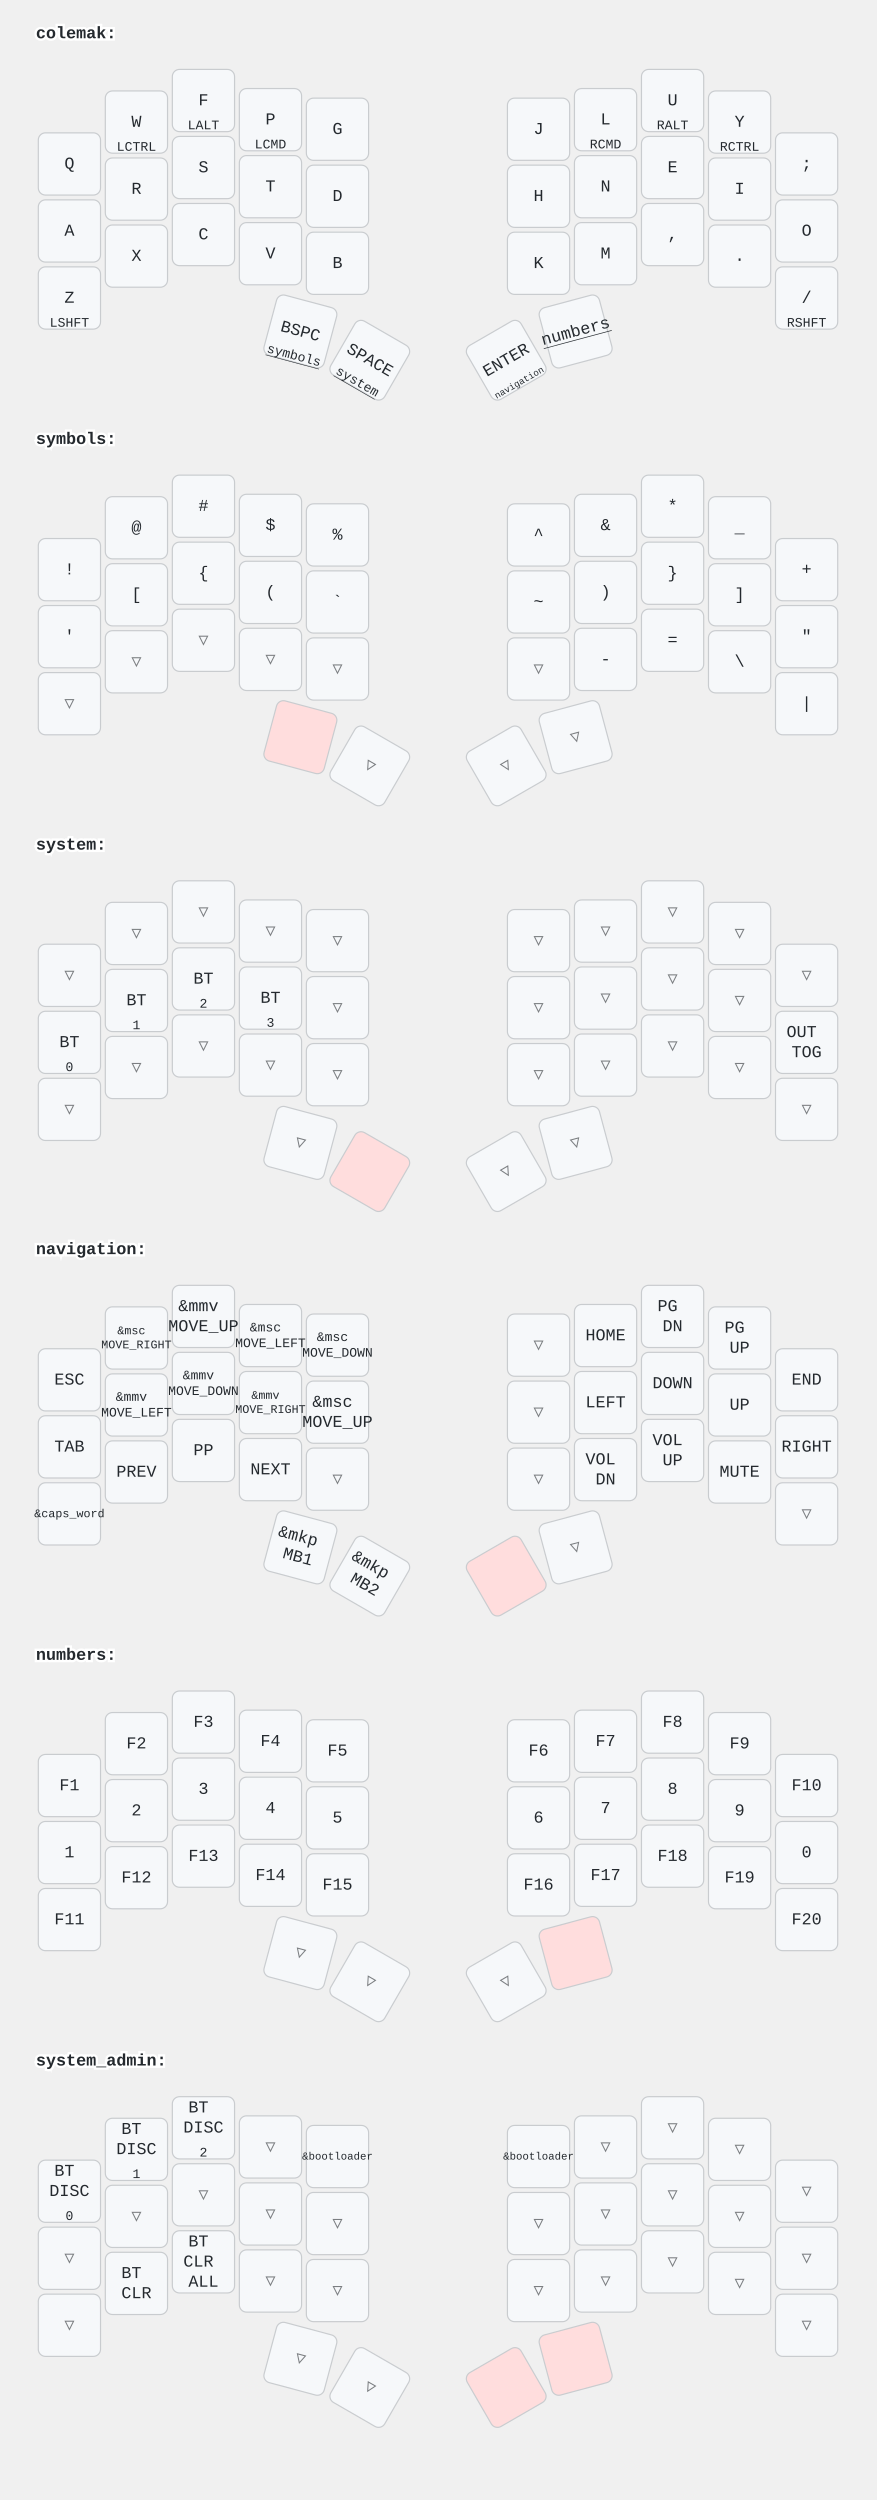
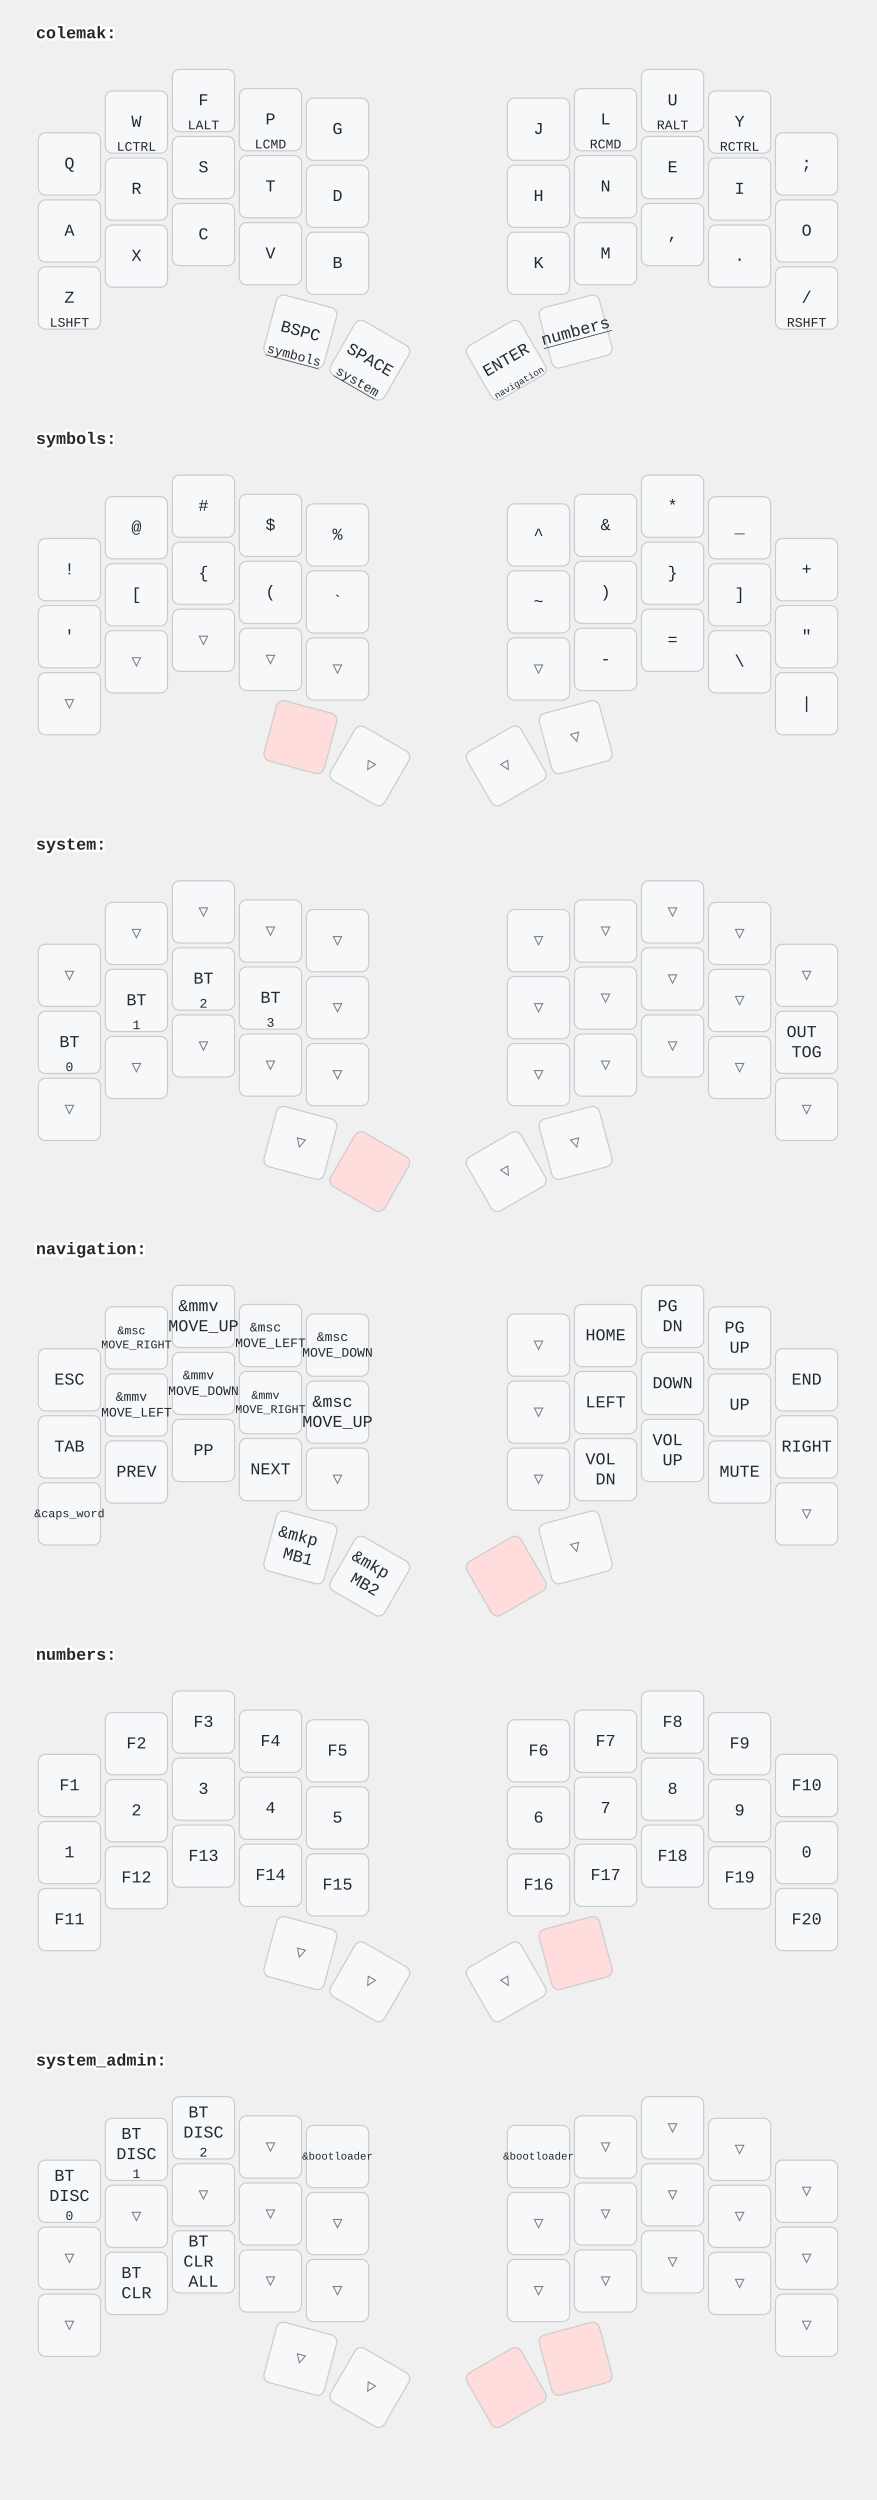
<svg xmlns="http://www.w3.org/2000/svg" width="732" height="2089" viewBox="0 0 732 2089" class="keymap">
  <style>/* inherit to force styles through use tags */
svg path {
    fill: inherit;
}

/* font and background color specifications */
svg.keymap {
    font-family: SFMono-Regular,Consolas,Liberation Mono,Menlo,monospace;
    font-size: 14px;
    font-kerning: normal;
    text-rendering: optimizeLegibility;
    fill: #24292e;
}

/* default key styling */
rect.key {
    fill: #f6f8fa;
}

rect.key, rect.combo {
    stroke: #c9cccf;
    stroke-width: 1;
}

/* default key side styling, only used is draw_key_sides is set */
rect.side {
    filter: brightness(90%);
}

/* color accent for combo boxes */
rect.combo, rect.combo-separate {
    fill: #cdf;
}

/* color accent for held keys */
rect.held, rect.combo.held {
    fill: #fdd;
}

/* color accent for ghost (optional) keys */
rect.ghost, rect.combo.ghost {
    stroke-dasharray: 4, 4;
    stroke-width: 2;
}

text {
    text-anchor: middle;
    dominant-baseline: middle;
}

/* styling for layer labels */
text.label {
    font-weight: bold;
    text-anchor: start;
    stroke: white;
    stroke-width: 4;
    paint-order: stroke;
}

/* styling for optional footer */
text.footer {
    text-anchor: end;
    dominant-baseline: auto;
    stroke: white;
    stroke-width: 4;
    paint-order: stroke;
}

/* styling for combo tap, and key non-tap label text */
- text.combo, text.hold, text.shifted, text.left, text.right {
+ text.combo, text.hold, text.shifted, text.left, text.right, text.tl, text.tr, text.bl, text.br {
    font-size: 11px;
}

- text.hold {
+ text.hold, text.bl, text.br {
    text-anchor: middle;
    dominant-baseline: auto;
}

- text.shifted {
+ text.shifted, text.tl, text.tr {
    text-anchor: middle;
    dominant-baseline: hanging;
}

- text.left {
+ text.left, text.tl, text.bl {
    text-anchor: start;
}

- text.right {
+ text.right, text.tr, text.br {
    text-anchor: end;
}

text.layer-activator {
    text-decoration: underline;
}

/* styling for hold/shifted label text in combo box */
text.combo.hold, text.combo.shifted, text.combo.left, text.combo.right {
    font-size: 8px;
}

/* lighter symbol for transparent keys */
text.trans {
    fill: #7b7e81;
}

/* styling for combo dendrons */
path.combo {
    stroke-width: 1;
    stroke: gray;
    fill: none;
}

/* Start Tabler Icons Cleanup */
/* cannot use height/width with glyphs */
.icon-tabler &gt; path {
    fill: inherit;
    stroke: inherit;
    stroke-width: 2;
}
/* hide tabler's default box */
.icon-tabler &gt; path[stroke="none"][fill="none"] {
    visibility: hidden;
}
/* End Tabler Icons Cleanup */
</style>
  <g transform="translate(30, 0)" class="layer-colemak">
    <text x="0" y="28" class="label" id="colemak">colemak:</text>
    <g transform="translate(0, 56)">
      <g transform="translate(28, 81)" class="key keypos-0">
        <rect rx="6" ry="6" x="-26" y="-26" width="52" height="52" class="key" />
        <text x="0" y="0" class="key tap">Q</text>
      </g>
      <g transform="translate(84, 46)" class="key keypos-1">
        <rect rx="6" ry="6" x="-26" y="-26" width="52" height="52" class="key" />
        <text x="0" y="0" class="key tap">W</text>
        <text x="0" y="24" class="key hold">LCTRL</text>
      </g>
      <g transform="translate(140, 28)" class="key keypos-2">
        <rect rx="6" ry="6" x="-26" y="-26" width="52" height="52" class="key" />
        <text x="0" y="0" class="key tap">F</text>
        <text x="0" y="24" class="key hold">LALT</text>
      </g>
      <g transform="translate(196, 44)" class="key keypos-3">
        <rect rx="6" ry="6" x="-26" y="-26" width="52" height="52" class="key" />
        <text x="0" y="0" class="key tap">P</text>
        <text x="0" y="24" class="key hold">LCMD</text>
      </g>
      <g transform="translate(252, 52)" class="key keypos-4">
        <rect rx="6" ry="6" x="-26" y="-26" width="52" height="52" class="key" />
        <text x="0" y="0" class="key tap">G</text>
      </g>
      <g transform="translate(420, 52)" class="key keypos-5">
        <rect rx="6" ry="6" x="-26" y="-26" width="52" height="52" class="key" />
        <text x="0" y="0" class="key tap">J</text>
      </g>
      <g transform="translate(476, 44)" class="key keypos-6">
        <rect rx="6" ry="6" x="-26" y="-26" width="52" height="52" class="key" />
        <text x="0" y="0" class="key tap">L</text>
        <text x="0" y="24" class="key hold">RCMD</text>
      </g>
      <g transform="translate(532, 28)" class="key keypos-7">
        <rect rx="6" ry="6" x="-26" y="-26" width="52" height="52" class="key" />
        <text x="0" y="0" class="key tap">U</text>
        <text x="0" y="24" class="key hold">RALT</text>
      </g>
      <g transform="translate(588, 46)" class="key keypos-8">
        <rect rx="6" ry="6" x="-26" y="-26" width="52" height="52" class="key" />
        <text x="0" y="0" class="key tap">Y</text>
        <text x="0" y="24" class="key hold">RCTRL</text>
      </g>
      <g transform="translate(644, 81)" class="key keypos-9">
        <rect rx="6" ry="6" x="-26" y="-26" width="52" height="52" class="key" />
        <text x="0" y="0" class="key tap">;</text>
      </g>
      <g transform="translate(28, 137)" class="key keypos-10">
        <rect rx="6" ry="6" x="-26" y="-26" width="52" height="52" class="key" />
        <text x="0" y="0" class="key tap">A</text>
      </g>
      <g transform="translate(84, 102)" class="key keypos-11">
        <rect rx="6" ry="6" x="-26" y="-26" width="52" height="52" class="key" />
        <text x="0" y="0" class="key tap">R</text>
      </g>
      <g transform="translate(140, 84)" class="key keypos-12">
        <rect rx="6" ry="6" x="-26" y="-26" width="52" height="52" class="key" />
        <text x="0" y="0" class="key tap">S</text>
      </g>
      <g transform="translate(196, 100)" class="key keypos-13">
        <rect rx="6" ry="6" x="-26" y="-26" width="52" height="52" class="key" />
        <text x="0" y="0" class="key tap">T</text>
      </g>
      <g transform="translate(252, 108)" class="key keypos-14">
        <rect rx="6" ry="6" x="-26" y="-26" width="52" height="52" class="key" />
        <text x="0" y="0" class="key tap">D</text>
      </g>
      <g transform="translate(420, 108)" class="key keypos-15">
        <rect rx="6" ry="6" x="-26" y="-26" width="52" height="52" class="key" />
        <text x="0" y="0" class="key tap">H</text>
      </g>
      <g transform="translate(476, 100)" class="key keypos-16">
        <rect rx="6" ry="6" x="-26" y="-26" width="52" height="52" class="key" />
        <text x="0" y="0" class="key tap">N</text>
      </g>
      <g transform="translate(532, 84)" class="key keypos-17">
        <rect rx="6" ry="6" x="-26" y="-26" width="52" height="52" class="key" />
        <text x="0" y="0" class="key tap">E</text>
      </g>
      <g transform="translate(588, 102)" class="key keypos-18">
        <rect rx="6" ry="6" x="-26" y="-26" width="52" height="52" class="key" />
        <text x="0" y="0" class="key tap">I</text>
      </g>
      <g transform="translate(644, 137)" class="key keypos-19">
        <rect rx="6" ry="6" x="-26" y="-26" width="52" height="52" class="key" />
        <text x="0" y="0" class="key tap">O</text>
      </g>
      <g transform="translate(28, 193)" class="key keypos-20">
        <rect rx="6" ry="6" x="-26" y="-26" width="52" height="52" class="key" />
        <text x="0" y="0" class="key tap">Z</text>
        <text x="0" y="24" class="key hold">LSHFT</text>
      </g>
      <g transform="translate(84, 158)" class="key keypos-21">
        <rect rx="6" ry="6" x="-26" y="-26" width="52" height="52" class="key" />
        <text x="0" y="0" class="key tap">X</text>
      </g>
      <g transform="translate(140, 140)" class="key keypos-22">
        <rect rx="6" ry="6" x="-26" y="-26" width="52" height="52" class="key" />
        <text x="0" y="0" class="key tap">C</text>
      </g>
      <g transform="translate(196, 156)" class="key keypos-23">
        <rect rx="6" ry="6" x="-26" y="-26" width="52" height="52" class="key" />
        <text x="0" y="0" class="key tap">V</text>
      </g>
      <g transform="translate(252, 164)" class="key keypos-24">
        <rect rx="6" ry="6" x="-26" y="-26" width="52" height="52" class="key" />
        <text x="0" y="0" class="key tap">B</text>
      </g>
      <g transform="translate(420, 164)" class="key keypos-25">
        <rect rx="6" ry="6" x="-26" y="-26" width="52" height="52" class="key" />
        <text x="0" y="0" class="key tap">K</text>
      </g>
      <g transform="translate(476, 156)" class="key keypos-26">
        <rect rx="6" ry="6" x="-26" y="-26" width="52" height="52" class="key" />
        <text x="0" y="0" class="key tap">M</text>
      </g>
      <g transform="translate(532, 140)" class="key keypos-27">
        <rect rx="6" ry="6" x="-26" y="-26" width="52" height="52" class="key" />
        <text x="0" y="0" class="key tap">,</text>
      </g>
      <g transform="translate(588, 158)" class="key keypos-28">
        <rect rx="6" ry="6" x="-26" y="-26" width="52" height="52" class="key" />
        <text x="0" y="0" class="key tap">.</text>
      </g>
      <g transform="translate(644, 193)" class="key keypos-29">
        <rect rx="6" ry="6" x="-26" y="-26" width="52" height="52" class="key" />
        <text x="0" y="0" class="key tap">/</text>
        <text x="0" y="24" class="key hold">RSHFT</text>
      </g>
      <g transform="translate(221, 221) rotate(15.0)" class="key keypos-30">
        <rect rx="6" ry="6" x="-26" y="-26" width="52" height="52" class="key" />
        <text x="0" y="0" class="key tap">BSPC</text>
        <a href="#symbols">
          <text x="0" y="24" class="key hold layer-activator">symbols</text>
        </a>
      </g>
      <g transform="translate(279, 245) rotate(30.0)" class="key keypos-31">
        <rect rx="6" ry="6" x="-26" y="-26" width="52" height="52" class="key" />
        <text x="0" y="0" class="key tap">SPACE</text>
        <a href="#system">
          <text x="0" y="24" class="key hold layer-activator">system</text>
        </a>
      </g>
      <g transform="translate(393, 245) rotate(-30.0)" class="key keypos-32">
        <rect rx="6" ry="6" x="-26" y="-26" width="52" height="52" class="key" />
        <text x="0" y="0" class="key tap">ENTER</text>
        <a href="#navigation">
          <text x="0" y="24" class="key hold layer-activator">
            <tspan style="font-size: 70%">navigation</tspan>
          </text>
        </a>
      </g>
      <g transform="translate(451, 221) rotate(-15.0)" class="key keypos-33">
        <rect rx="6" ry="6" x="-26" y="-26" width="52" height="52" class="key" />
        <a href="#numbers">
          <text x="0" y="0" class="key tap layer-activator">numbers</text>
        </a>
      </g>
    </g>
  </g>
  <g transform="translate(30, 339)" class="layer-symbols">
    <text x="0" y="28" class="label" id="symbols">symbols:</text>
    <g transform="translate(0, 56)">
      <g transform="translate(28, 81)" class="key keypos-0">
        <rect rx="6" ry="6" x="-26" y="-26" width="52" height="52" class="key" />
        <text x="0" y="0" class="key tap">!</text>
      </g>
      <g transform="translate(84, 46)" class="key keypos-1">
        <rect rx="6" ry="6" x="-26" y="-26" width="52" height="52" class="key" />
        <text x="0" y="0" class="key tap">@</text>
      </g>
      <g transform="translate(140, 28)" class="key keypos-2">
        <rect rx="6" ry="6" x="-26" y="-26" width="52" height="52" class="key" />
        <text x="0" y="0" class="key tap">#</text>
      </g>
      <g transform="translate(196, 44)" class="key keypos-3">
        <rect rx="6" ry="6" x="-26" y="-26" width="52" height="52" class="key" />
        <text x="0" y="0" class="key tap">$</text>
      </g>
      <g transform="translate(252, 52)" class="key keypos-4">
        <rect rx="6" ry="6" x="-26" y="-26" width="52" height="52" class="key" />
        <text x="0" y="0" class="key tap">%</text>
      </g>
      <g transform="translate(420, 52)" class="key keypos-5">
        <rect rx="6" ry="6" x="-26" y="-26" width="52" height="52" class="key" />
        <text x="0" y="0" class="key tap">^</text>
      </g>
      <g transform="translate(476, 44)" class="key keypos-6">
        <rect rx="6" ry="6" x="-26" y="-26" width="52" height="52" class="key" />
        <text x="0" y="0" class="key tap">&amp;</text>
      </g>
      <g transform="translate(532, 28)" class="key keypos-7">
        <rect rx="6" ry="6" x="-26" y="-26" width="52" height="52" class="key" />
        <text x="0" y="0" class="key tap">*</text>
      </g>
      <g transform="translate(588, 46)" class="key keypos-8">
        <rect rx="6" ry="6" x="-26" y="-26" width="52" height="52" class="key" />
        <text x="0" y="0" class="key tap">_</text>
      </g>
      <g transform="translate(644, 81)" class="key keypos-9">
        <rect rx="6" ry="6" x="-26" y="-26" width="52" height="52" class="key" />
        <text x="0" y="0" class="key tap">+</text>
      </g>
      <g transform="translate(28, 137)" class="key keypos-10">
        <rect rx="6" ry="6" x="-26" y="-26" width="52" height="52" class="key" />
        <text x="0" y="0" class="key tap">'</text>
      </g>
      <g transform="translate(84, 102)" class="key keypos-11">
        <rect rx="6" ry="6" x="-26" y="-26" width="52" height="52" class="key" />
        <text x="0" y="0" class="key tap">[</text>
      </g>
      <g transform="translate(140, 84)" class="key keypos-12">
        <rect rx="6" ry="6" x="-26" y="-26" width="52" height="52" class="key" />
        <text x="0" y="0" class="key tap">{</text>
      </g>
      <g transform="translate(196, 100)" class="key keypos-13">
        <rect rx="6" ry="6" x="-26" y="-26" width="52" height="52" class="key" />
        <text x="0" y="0" class="key tap">(</text>
      </g>
      <g transform="translate(252, 108)" class="key keypos-14">
        <rect rx="6" ry="6" x="-26" y="-26" width="52" height="52" class="key" />
        <text x="0" y="0" class="key tap">`</text>
      </g>
      <g transform="translate(420, 108)" class="key keypos-15">
        <rect rx="6" ry="6" x="-26" y="-26" width="52" height="52" class="key" />
        <text x="0" y="0" class="key tap">~</text>
      </g>
      <g transform="translate(476, 100)" class="key keypos-16">
        <rect rx="6" ry="6" x="-26" y="-26" width="52" height="52" class="key" />
        <text x="0" y="0" class="key tap">)</text>
      </g>
      <g transform="translate(532, 84)" class="key keypos-17">
        <rect rx="6" ry="6" x="-26" y="-26" width="52" height="52" class="key" />
        <text x="0" y="0" class="key tap">}</text>
      </g>
      <g transform="translate(588, 102)" class="key keypos-18">
        <rect rx="6" ry="6" x="-26" y="-26" width="52" height="52" class="key" />
        <text x="0" y="0" class="key tap">]</text>
      </g>
      <g transform="translate(644, 137)" class="key keypos-19">
        <rect rx="6" ry="6" x="-26" y="-26" width="52" height="52" class="key" />
        <text x="0" y="0" class="key tap">"</text>
      </g>
      <g transform="translate(28, 193)" class="key trans keypos-20">
        <rect rx="6" ry="6" x="-26" y="-26" width="52" height="52" class="key trans" />
        <text x="0" y="0" class="key trans tap">▽</text>
      </g>
      <g transform="translate(84, 158)" class="key trans keypos-21">
        <rect rx="6" ry="6" x="-26" y="-26" width="52" height="52" class="key trans" />
        <text x="0" y="0" class="key trans tap">▽</text>
      </g>
      <g transform="translate(140, 140)" class="key trans keypos-22">
        <rect rx="6" ry="6" x="-26" y="-26" width="52" height="52" class="key trans" />
        <text x="0" y="0" class="key trans tap">▽</text>
      </g>
      <g transform="translate(196, 156)" class="key trans keypos-23">
        <rect rx="6" ry="6" x="-26" y="-26" width="52" height="52" class="key trans" />
        <text x="0" y="0" class="key trans tap">▽</text>
      </g>
      <g transform="translate(252, 164)" class="key trans keypos-24">
        <rect rx="6" ry="6" x="-26" y="-26" width="52" height="52" class="key trans" />
        <text x="0" y="0" class="key trans tap">▽</text>
      </g>
      <g transform="translate(420, 164)" class="key trans keypos-25">
        <rect rx="6" ry="6" x="-26" y="-26" width="52" height="52" class="key trans" />
        <text x="0" y="0" class="key trans tap">▽</text>
      </g>
      <g transform="translate(476, 156)" class="key keypos-26">
        <rect rx="6" ry="6" x="-26" y="-26" width="52" height="52" class="key" />
        <text x="0" y="0" class="key tap">-</text>
      </g>
      <g transform="translate(532, 140)" class="key keypos-27">
        <rect rx="6" ry="6" x="-26" y="-26" width="52" height="52" class="key" />
        <text x="0" y="0" class="key tap">=</text>
      </g>
      <g transform="translate(588, 158)" class="key keypos-28">
        <rect rx="6" ry="6" x="-26" y="-26" width="52" height="52" class="key" />
        <text x="0" y="0" class="key tap">\</text>
      </g>
      <g transform="translate(644, 193)" class="key keypos-29">
        <rect rx="6" ry="6" x="-26" y="-26" width="52" height="52" class="key" />
        <text x="0" y="0" class="key tap">|</text>
      </g>
      <g transform="translate(221, 221) rotate(15.0)" class="key held keypos-30">
        <rect rx="6" ry="6" x="-26" y="-26" width="52" height="52" class="key held" />
      </g>
      <g transform="translate(279, 245) rotate(30.0)" class="key trans keypos-31">
        <rect rx="6" ry="6" x="-26" y="-26" width="52" height="52" class="key trans" />
        <text x="0" y="0" class="key trans tap">▽</text>
      </g>
      <g transform="translate(393, 245) rotate(-30.0)" class="key trans keypos-32">
        <rect rx="6" ry="6" x="-26" y="-26" width="52" height="52" class="key trans" />
        <text x="0" y="0" class="key trans tap">▽</text>
      </g>
      <g transform="translate(451, 221) rotate(-15.0)" class="key trans keypos-33">
        <rect rx="6" ry="6" x="-26" y="-26" width="52" height="52" class="key trans" />
        <text x="0" y="0" class="key trans tap">▽</text>
      </g>
    </g>
  </g>
  <g transform="translate(30, 678)" class="layer-system">
    <text x="0" y="28" class="label" id="system">system:</text>
    <g transform="translate(0, 56)">
      <g transform="translate(28, 81)" class="key trans keypos-0">
        <rect rx="6" ry="6" x="-26" y="-26" width="52" height="52" class="key trans" />
        <text x="0" y="0" class="key trans tap">▽</text>
      </g>
      <g transform="translate(84, 46)" class="key trans keypos-1">
        <rect rx="6" ry="6" x="-26" y="-26" width="52" height="52" class="key trans" />
        <text x="0" y="0" class="key trans tap">▽</text>
      </g>
      <g transform="translate(140, 28)" class="key trans keypos-2">
        <rect rx="6" ry="6" x="-26" y="-26" width="52" height="52" class="key trans" />
        <text x="0" y="0" class="key trans tap">▽</text>
      </g>
      <g transform="translate(196, 44)" class="key trans keypos-3">
        <rect rx="6" ry="6" x="-26" y="-26" width="52" height="52" class="key trans" />
        <text x="0" y="0" class="key trans tap">▽</text>
      </g>
      <g transform="translate(252, 52)" class="key trans keypos-4">
        <rect rx="6" ry="6" x="-26" y="-26" width="52" height="52" class="key trans" />
        <text x="0" y="0" class="key trans tap">▽</text>
      </g>
      <g transform="translate(420, 52)" class="key trans keypos-5">
        <rect rx="6" ry="6" x="-26" y="-26" width="52" height="52" class="key trans" />
        <text x="0" y="0" class="key trans tap">▽</text>
      </g>
      <g transform="translate(476, 44)" class="key trans keypos-6">
        <rect rx="6" ry="6" x="-26" y="-26" width="52" height="52" class="key trans" />
        <text x="0" y="0" class="key trans tap">▽</text>
      </g>
      <g transform="translate(532, 28)" class="key trans keypos-7">
        <rect rx="6" ry="6" x="-26" y="-26" width="52" height="52" class="key trans" />
        <text x="0" y="0" class="key trans tap">▽</text>
      </g>
      <g transform="translate(588, 46)" class="key trans keypos-8">
        <rect rx="6" ry="6" x="-26" y="-26" width="52" height="52" class="key trans" />
        <text x="0" y="0" class="key trans tap">▽</text>
      </g>
      <g transform="translate(644, 81)" class="key trans keypos-9">
        <rect rx="6" ry="6" x="-26" y="-26" width="52" height="52" class="key trans" />
        <text x="0" y="0" class="key trans tap">▽</text>
      </g>
      <g transform="translate(28, 137)" class="key keypos-10">
        <rect rx="6" ry="6" x="-26" y="-26" width="52" height="52" class="key" />
        <text x="0" y="0" class="key tap">BT</text>
        <text x="0" y="24" class="key hold">0</text>
      </g>
      <g transform="translate(84, 102)" class="key keypos-11">
        <rect rx="6" ry="6" x="-26" y="-26" width="52" height="52" class="key" />
        <text x="0" y="0" class="key tap">BT</text>
        <text x="0" y="24" class="key hold">1</text>
      </g>
      <g transform="translate(140, 84)" class="key keypos-12">
        <rect rx="6" ry="6" x="-26" y="-26" width="52" height="52" class="key" />
        <text x="0" y="0" class="key tap">BT</text>
        <text x="0" y="24" class="key hold">2</text>
      </g>
      <g transform="translate(196, 100)" class="key keypos-13">
        <rect rx="6" ry="6" x="-26" y="-26" width="52" height="52" class="key" />
        <text x="0" y="0" class="key tap">BT</text>
        <text x="0" y="24" class="key hold">3</text>
      </g>
      <g transform="translate(252, 108)" class="key trans keypos-14">
        <rect rx="6" ry="6" x="-26" y="-26" width="52" height="52" class="key trans" />
        <text x="0" y="0" class="key trans tap">▽</text>
      </g>
      <g transform="translate(420, 108)" class="key trans keypos-15">
        <rect rx="6" ry="6" x="-26" y="-26" width="52" height="52" class="key trans" />
        <text x="0" y="0" class="key trans tap">▽</text>
      </g>
      <g transform="translate(476, 100)" class="key trans keypos-16">
        <rect rx="6" ry="6" x="-26" y="-26" width="52" height="52" class="key trans" />
        <text x="0" y="0" class="key trans tap">▽</text>
      </g>
      <g transform="translate(532, 84)" class="key trans keypos-17">
        <rect rx="6" ry="6" x="-26" y="-26" width="52" height="52" class="key trans" />
        <text x="0" y="0" class="key trans tap">▽</text>
      </g>
      <g transform="translate(588, 102)" class="key trans keypos-18">
        <rect rx="6" ry="6" x="-26" y="-26" width="52" height="52" class="key trans" />
        <text x="0" y="0" class="key trans tap">▽</text>
      </g>
      <g transform="translate(644, 137)" class="key keypos-19">
        <rect rx="6" ry="6" x="-26" y="-26" width="52" height="52" class="key" />
        <text x="0" y="0" class="key tap">
          <tspan x="0" dy="-0.6em">OUT</tspan>
          <tspan x="0" dy="1.2em">TOG</tspan>
        </text>
      </g>
      <g transform="translate(28, 193)" class="key trans keypos-20">
        <rect rx="6" ry="6" x="-26" y="-26" width="52" height="52" class="key trans" />
        <text x="0" y="0" class="key trans tap">▽</text>
      </g>
      <g transform="translate(84, 158)" class="key trans keypos-21">
        <rect rx="6" ry="6" x="-26" y="-26" width="52" height="52" class="key trans" />
        <text x="0" y="0" class="key trans tap">▽</text>
      </g>
      <g transform="translate(140, 140)" class="key trans keypos-22">
        <rect rx="6" ry="6" x="-26" y="-26" width="52" height="52" class="key trans" />
        <text x="0" y="0" class="key trans tap">▽</text>
      </g>
      <g transform="translate(196, 156)" class="key trans keypos-23">
        <rect rx="6" ry="6" x="-26" y="-26" width="52" height="52" class="key trans" />
        <text x="0" y="0" class="key trans tap">▽</text>
      </g>
      <g transform="translate(252, 164)" class="key trans keypos-24">
        <rect rx="6" ry="6" x="-26" y="-26" width="52" height="52" class="key trans" />
        <text x="0" y="0" class="key trans tap">▽</text>
      </g>
      <g transform="translate(420, 164)" class="key trans keypos-25">
        <rect rx="6" ry="6" x="-26" y="-26" width="52" height="52" class="key trans" />
        <text x="0" y="0" class="key trans tap">▽</text>
      </g>
      <g transform="translate(476, 156)" class="key trans keypos-26">
        <rect rx="6" ry="6" x="-26" y="-26" width="52" height="52" class="key trans" />
        <text x="0" y="0" class="key trans tap">▽</text>
      </g>
      <g transform="translate(532, 140)" class="key trans keypos-27">
        <rect rx="6" ry="6" x="-26" y="-26" width="52" height="52" class="key trans" />
        <text x="0" y="0" class="key trans tap">▽</text>
      </g>
      <g transform="translate(588, 158)" class="key trans keypos-28">
        <rect rx="6" ry="6" x="-26" y="-26" width="52" height="52" class="key trans" />
        <text x="0" y="0" class="key trans tap">▽</text>
      </g>
      <g transform="translate(644, 193)" class="key trans keypos-29">
        <rect rx="6" ry="6" x="-26" y="-26" width="52" height="52" class="key trans" />
        <text x="0" y="0" class="key trans tap">▽</text>
      </g>
      <g transform="translate(221, 221) rotate(15.0)" class="key trans keypos-30">
        <rect rx="6" ry="6" x="-26" y="-26" width="52" height="52" class="key trans" />
        <text x="0" y="0" class="key trans tap">▽</text>
      </g>
      <g transform="translate(279, 245) rotate(30.0)" class="key held keypos-31">
        <rect rx="6" ry="6" x="-26" y="-26" width="52" height="52" class="key held" />
      </g>
      <g transform="translate(393, 245) rotate(-30.0)" class="key trans keypos-32">
        <rect rx="6" ry="6" x="-26" y="-26" width="52" height="52" class="key trans" />
        <text x="0" y="0" class="key trans tap">▽</text>
      </g>
      <g transform="translate(451, 221) rotate(-15.0)" class="key trans keypos-33">
        <rect rx="6" ry="6" x="-26" y="-26" width="52" height="52" class="key trans" />
        <text x="0" y="0" class="key trans tap">▽</text>
      </g>
    </g>
  </g>
  <g transform="translate(30, 1016)" class="layer-navigation">
    <text x="0" y="28" class="label" id="navigation">navigation:</text>
    <g transform="translate(0, 56)">
      <g transform="translate(28, 81)" class="key keypos-0">
        <rect rx="6" ry="6" x="-26" y="-26" width="52" height="52" class="key" />
        <text x="0" y="0" class="key tap">ESC</text>
      </g>
      <g transform="translate(84, 46)" class="key keypos-1">
        <rect rx="6" ry="6" x="-26" y="-26" width="52" height="52" class="key" />
        <text x="0" y="0" class="key tap">
          <tspan x="0" dy="-0.6em" style="font-size: 70%">&amp;msc</tspan>
          <tspan x="0" dy="1.2em" style="font-size: 70%">MOVE_RIGHT</tspan>
        </text>
      </g>
      <g transform="translate(140, 28)" class="key keypos-2">
        <rect rx="6" ry="6" x="-26" y="-26" width="52" height="52" class="key" />
        <text x="0" y="0" class="key tap">
          <tspan x="0" dy="-0.6em">&amp;mmv</tspan>
          <tspan x="0" dy="1.2em">MOVE_UP</tspan>
        </text>
      </g>
      <g transform="translate(196, 44)" class="key keypos-3">
        <rect rx="6" ry="6" x="-26" y="-26" width="52" height="52" class="key" />
        <text x="0" y="0" class="key tap">
          <tspan x="0" dy="-0.6em" style="font-size: 78%">&amp;msc</tspan>
          <tspan x="0" dy="1.2em" style="font-size: 78%">MOVE_LEFT</tspan>
        </text>
      </g>
      <g transform="translate(252, 52)" class="key keypos-4">
        <rect rx="6" ry="6" x="-26" y="-26" width="52" height="52" class="key" />
        <text x="0" y="0" class="key tap">
          <tspan x="0" dy="-0.6em" style="font-size: 78%">&amp;msc</tspan>
          <tspan x="0" dy="1.2em" style="font-size: 78%">MOVE_DOWN</tspan>
        </text>
      </g>
      <g transform="translate(420, 52)" class="key trans keypos-5">
        <rect rx="6" ry="6" x="-26" y="-26" width="52" height="52" class="key trans" />
        <text x="0" y="0" class="key trans tap">▽</text>
      </g>
      <g transform="translate(476, 44)" class="key keypos-6">
        <rect rx="6" ry="6" x="-26" y="-26" width="52" height="52" class="key" />
        <text x="0" y="0" class="key tap">HOME</text>
      </g>
      <g transform="translate(532, 28)" class="key keypos-7">
        <rect rx="6" ry="6" x="-26" y="-26" width="52" height="52" class="key" />
        <text x="0" y="0" class="key tap">
          <tspan x="0" dy="-0.6em">PG</tspan>
          <tspan x="0" dy="1.2em">DN</tspan>
        </text>
      </g>
      <g transform="translate(588, 46)" class="key keypos-8">
        <rect rx="6" ry="6" x="-26" y="-26" width="52" height="52" class="key" />
        <text x="0" y="0" class="key tap">
          <tspan x="0" dy="-0.6em">PG</tspan>
          <tspan x="0" dy="1.2em">UP</tspan>
        </text>
      </g>
      <g transform="translate(644, 81)" class="key keypos-9">
        <rect rx="6" ry="6" x="-26" y="-26" width="52" height="52" class="key" />
        <text x="0" y="0" class="key tap">END</text>
      </g>
      <g transform="translate(28, 137)" class="key keypos-10">
        <rect rx="6" ry="6" x="-26" y="-26" width="52" height="52" class="key" />
        <text x="0" y="0" class="key tap">TAB</text>
      </g>
      <g transform="translate(84, 102)" class="key keypos-11">
        <rect rx="6" ry="6" x="-26" y="-26" width="52" height="52" class="key" />
        <text x="0" y="0" class="key tap">
          <tspan x="0" dy="-0.6em" style="font-size: 78%">&amp;mmv</tspan>
          <tspan x="0" dy="1.2em" style="font-size: 78%">MOVE_LEFT</tspan>
        </text>
      </g>
      <g transform="translate(140, 84)" class="key keypos-12">
        <rect rx="6" ry="6" x="-26" y="-26" width="52" height="52" class="key" />
        <text x="0" y="0" class="key tap">
          <tspan x="0" dy="-0.6em" style="font-size: 78%">&amp;mmv</tspan>
          <tspan x="0" dy="1.2em" style="font-size: 78%">MOVE_DOWN</tspan>
        </text>
      </g>
      <g transform="translate(196, 100)" class="key keypos-13">
        <rect rx="6" ry="6" x="-26" y="-26" width="52" height="52" class="key" />
        <text x="0" y="0" class="key tap">
          <tspan x="0" dy="-0.6em" style="font-size: 70%">&amp;mmv</tspan>
          <tspan x="0" dy="1.2em" style="font-size: 70%">MOVE_RIGHT</tspan>
        </text>
      </g>
      <g transform="translate(252, 108)" class="key keypos-14">
        <rect rx="6" ry="6" x="-26" y="-26" width="52" height="52" class="key" />
        <text x="0" y="0" class="key tap">
          <tspan x="0" dy="-0.6em">&amp;msc</tspan>
          <tspan x="0" dy="1.2em">MOVE_UP</tspan>
        </text>
      </g>
      <g transform="translate(420, 108)" class="key trans keypos-15">
        <rect rx="6" ry="6" x="-26" y="-26" width="52" height="52" class="key trans" />
        <text x="0" y="0" class="key trans tap">▽</text>
      </g>
      <g transform="translate(476, 100)" class="key keypos-16">
        <rect rx="6" ry="6" x="-26" y="-26" width="52" height="52" class="key" />
        <text x="0" y="0" class="key tap">LEFT</text>
      </g>
      <g transform="translate(532, 84)" class="key keypos-17">
        <rect rx="6" ry="6" x="-26" y="-26" width="52" height="52" class="key" />
        <text x="0" y="0" class="key tap">DOWN</text>
      </g>
      <g transform="translate(588, 102)" class="key keypos-18">
        <rect rx="6" ry="6" x="-26" y="-26" width="52" height="52" class="key" />
        <text x="0" y="0" class="key tap">UP</text>
      </g>
      <g transform="translate(644, 137)" class="key keypos-19">
        <rect rx="6" ry="6" x="-26" y="-26" width="52" height="52" class="key" />
        <text x="0" y="0" class="key tap">RIGHT</text>
      </g>
      <g transform="translate(28, 193)" class="key keypos-20">
        <rect rx="6" ry="6" x="-26" y="-26" width="52" height="52" class="key" />
        <text x="0" y="0" class="key tap">
          <tspan style="font-size: 70%">&amp;caps_word</tspan>
        </text>
      </g>
      <g transform="translate(84, 158)" class="key keypos-21">
        <rect rx="6" ry="6" x="-26" y="-26" width="52" height="52" class="key" />
        <text x="0" y="0" class="key tap">PREV</text>
      </g>
      <g transform="translate(140, 140)" class="key keypos-22">
        <rect rx="6" ry="6" x="-26" y="-26" width="52" height="52" class="key" />
        <text x="0" y="0" class="key tap">PP</text>
      </g>
      <g transform="translate(196, 156)" class="key keypos-23">
        <rect rx="6" ry="6" x="-26" y="-26" width="52" height="52" class="key" />
        <text x="0" y="0" class="key tap">NEXT</text>
      </g>
      <g transform="translate(252, 164)" class="key trans keypos-24">
        <rect rx="6" ry="6" x="-26" y="-26" width="52" height="52" class="key trans" />
        <text x="0" y="0" class="key trans tap">▽</text>
      </g>
      <g transform="translate(420, 164)" class="key trans keypos-25">
        <rect rx="6" ry="6" x="-26" y="-26" width="52" height="52" class="key trans" />
        <text x="0" y="0" class="key trans tap">▽</text>
      </g>
      <g transform="translate(476, 156)" class="key keypos-26">
        <rect rx="6" ry="6" x="-26" y="-26" width="52" height="52" class="key" />
        <text x="0" y="0" class="key tap">
          <tspan x="0" dy="-0.6em">VOL</tspan>
          <tspan x="0" dy="1.2em">DN</tspan>
        </text>
      </g>
      <g transform="translate(532, 140)" class="key keypos-27">
        <rect rx="6" ry="6" x="-26" y="-26" width="52" height="52" class="key" />
        <text x="0" y="0" class="key tap">
          <tspan x="0" dy="-0.6em">VOL</tspan>
          <tspan x="0" dy="1.2em">UP</tspan>
        </text>
      </g>
      <g transform="translate(588, 158)" class="key keypos-28">
        <rect rx="6" ry="6" x="-26" y="-26" width="52" height="52" class="key" />
        <text x="0" y="0" class="key tap">MUTE</text>
      </g>
      <g transform="translate(644, 193)" class="key trans keypos-29">
        <rect rx="6" ry="6" x="-26" y="-26" width="52" height="52" class="key trans" />
        <text x="0" y="0" class="key trans tap">▽</text>
      </g>
      <g transform="translate(221, 221) rotate(15.0)" class="key keypos-30">
        <rect rx="6" ry="6" x="-26" y="-26" width="52" height="52" class="key" />
        <text x="0" y="0" class="key tap">
          <tspan x="0" dy="-0.6em">&amp;mkp</tspan>
          <tspan x="0" dy="1.2em">MB1</tspan>
        </text>
      </g>
      <g transform="translate(279, 245) rotate(30.0)" class="key keypos-31">
        <rect rx="6" ry="6" x="-26" y="-26" width="52" height="52" class="key" />
        <text x="0" y="0" class="key tap">
          <tspan x="0" dy="-0.6em">&amp;mkp</tspan>
          <tspan x="0" dy="1.2em">MB2</tspan>
        </text>
      </g>
      <g transform="translate(393, 245) rotate(-30.0)" class="key held keypos-32">
        <rect rx="6" ry="6" x="-26" y="-26" width="52" height="52" class="key held" />
      </g>
      <g transform="translate(451, 221) rotate(-15.0)" class="key trans keypos-33">
        <rect rx="6" ry="6" x="-26" y="-26" width="52" height="52" class="key trans" />
        <text x="0" y="0" class="key trans tap">▽</text>
      </g>
    </g>
  </g>
  <g transform="translate(30, 1355)" class="layer-numbers">
    <text x="0" y="28" class="label" id="numbers">numbers:</text>
    <g transform="translate(0, 56)">
      <g transform="translate(28, 81)" class="key keypos-0">
        <rect rx="6" ry="6" x="-26" y="-26" width="52" height="52" class="key" />
        <text x="0" y="0" class="key tap">F1</text>
      </g>
      <g transform="translate(84, 46)" class="key keypos-1">
        <rect rx="6" ry="6" x="-26" y="-26" width="52" height="52" class="key" />
        <text x="0" y="0" class="key tap">F2</text>
      </g>
      <g transform="translate(140, 28)" class="key keypos-2">
        <rect rx="6" ry="6" x="-26" y="-26" width="52" height="52" class="key" />
        <text x="0" y="0" class="key tap">F3</text>
      </g>
      <g transform="translate(196, 44)" class="key keypos-3">
        <rect rx="6" ry="6" x="-26" y="-26" width="52" height="52" class="key" />
        <text x="0" y="0" class="key tap">F4</text>
      </g>
      <g transform="translate(252, 52)" class="key keypos-4">
        <rect rx="6" ry="6" x="-26" y="-26" width="52" height="52" class="key" />
        <text x="0" y="0" class="key tap">F5</text>
      </g>
      <g transform="translate(420, 52)" class="key keypos-5">
        <rect rx="6" ry="6" x="-26" y="-26" width="52" height="52" class="key" />
        <text x="0" y="0" class="key tap">F6</text>
      </g>
      <g transform="translate(476, 44)" class="key keypos-6">
        <rect rx="6" ry="6" x="-26" y="-26" width="52" height="52" class="key" />
        <text x="0" y="0" class="key tap">F7</text>
      </g>
      <g transform="translate(532, 28)" class="key keypos-7">
        <rect rx="6" ry="6" x="-26" y="-26" width="52" height="52" class="key" />
        <text x="0" y="0" class="key tap">F8</text>
      </g>
      <g transform="translate(588, 46)" class="key keypos-8">
        <rect rx="6" ry="6" x="-26" y="-26" width="52" height="52" class="key" />
        <text x="0" y="0" class="key tap">F9</text>
      </g>
      <g transform="translate(644, 81)" class="key keypos-9">
        <rect rx="6" ry="6" x="-26" y="-26" width="52" height="52" class="key" />
        <text x="0" y="0" class="key tap">F10</text>
      </g>
      <g transform="translate(28, 137)" class="key keypos-10">
        <rect rx="6" ry="6" x="-26" y="-26" width="52" height="52" class="key" />
        <text x="0" y="0" class="key tap">1</text>
      </g>
      <g transform="translate(84, 102)" class="key keypos-11">
        <rect rx="6" ry="6" x="-26" y="-26" width="52" height="52" class="key" />
        <text x="0" y="0" class="key tap">2</text>
      </g>
      <g transform="translate(140, 84)" class="key keypos-12">
        <rect rx="6" ry="6" x="-26" y="-26" width="52" height="52" class="key" />
        <text x="0" y="0" class="key tap">3</text>
      </g>
      <g transform="translate(196, 100)" class="key keypos-13">
        <rect rx="6" ry="6" x="-26" y="-26" width="52" height="52" class="key" />
        <text x="0" y="0" class="key tap">4</text>
      </g>
      <g transform="translate(252, 108)" class="key keypos-14">
        <rect rx="6" ry="6" x="-26" y="-26" width="52" height="52" class="key" />
        <text x="0" y="0" class="key tap">5</text>
      </g>
      <g transform="translate(420, 108)" class="key keypos-15">
        <rect rx="6" ry="6" x="-26" y="-26" width="52" height="52" class="key" />
        <text x="0" y="0" class="key tap">6</text>
      </g>
      <g transform="translate(476, 100)" class="key keypos-16">
        <rect rx="6" ry="6" x="-26" y="-26" width="52" height="52" class="key" />
        <text x="0" y="0" class="key tap">7</text>
      </g>
      <g transform="translate(532, 84)" class="key keypos-17">
        <rect rx="6" ry="6" x="-26" y="-26" width="52" height="52" class="key" />
        <text x="0" y="0" class="key tap">8</text>
      </g>
      <g transform="translate(588, 102)" class="key keypos-18">
        <rect rx="6" ry="6" x="-26" y="-26" width="52" height="52" class="key" />
        <text x="0" y="0" class="key tap">9</text>
      </g>
      <g transform="translate(644, 137)" class="key keypos-19">
        <rect rx="6" ry="6" x="-26" y="-26" width="52" height="52" class="key" />
        <text x="0" y="0" class="key tap">0</text>
      </g>
      <g transform="translate(28, 193)" class="key keypos-20">
        <rect rx="6" ry="6" x="-26" y="-26" width="52" height="52" class="key" />
        <text x="0" y="0" class="key tap">F11</text>
      </g>
      <g transform="translate(84, 158)" class="key keypos-21">
        <rect rx="6" ry="6" x="-26" y="-26" width="52" height="52" class="key" />
        <text x="0" y="0" class="key tap">F12</text>
      </g>
      <g transform="translate(140, 140)" class="key keypos-22">
        <rect rx="6" ry="6" x="-26" y="-26" width="52" height="52" class="key" />
        <text x="0" y="0" class="key tap">F13</text>
      </g>
      <g transform="translate(196, 156)" class="key keypos-23">
        <rect rx="6" ry="6" x="-26" y="-26" width="52" height="52" class="key" />
        <text x="0" y="0" class="key tap">F14</text>
      </g>
      <g transform="translate(252, 164)" class="key keypos-24">
        <rect rx="6" ry="6" x="-26" y="-26" width="52" height="52" class="key" />
        <text x="0" y="0" class="key tap">F15</text>
      </g>
      <g transform="translate(420, 164)" class="key keypos-25">
        <rect rx="6" ry="6" x="-26" y="-26" width="52" height="52" class="key" />
        <text x="0" y="0" class="key tap">F16</text>
      </g>
      <g transform="translate(476, 156)" class="key keypos-26">
        <rect rx="6" ry="6" x="-26" y="-26" width="52" height="52" class="key" />
        <text x="0" y="0" class="key tap">F17</text>
      </g>
      <g transform="translate(532, 140)" class="key keypos-27">
        <rect rx="6" ry="6" x="-26" y="-26" width="52" height="52" class="key" />
        <text x="0" y="0" class="key tap">F18</text>
      </g>
      <g transform="translate(588, 158)" class="key keypos-28">
        <rect rx="6" ry="6" x="-26" y="-26" width="52" height="52" class="key" />
        <text x="0" y="0" class="key tap">F19</text>
      </g>
      <g transform="translate(644, 193)" class="key keypos-29">
        <rect rx="6" ry="6" x="-26" y="-26" width="52" height="52" class="key" />
        <text x="0" y="0" class="key tap">F20</text>
      </g>
      <g transform="translate(221, 221) rotate(15.0)" class="key trans keypos-30">
        <rect rx="6" ry="6" x="-26" y="-26" width="52" height="52" class="key trans" />
        <text x="0" y="0" class="key trans tap">▽</text>
      </g>
      <g transform="translate(279, 245) rotate(30.0)" class="key trans keypos-31">
        <rect rx="6" ry="6" x="-26" y="-26" width="52" height="52" class="key trans" />
        <text x="0" y="0" class="key trans tap">▽</text>
      </g>
      <g transform="translate(393, 245) rotate(-30.0)" class="key trans keypos-32">
        <rect rx="6" ry="6" x="-26" y="-26" width="52" height="52" class="key trans" />
        <text x="0" y="0" class="key trans tap">▽</text>
      </g>
      <g transform="translate(451, 221) rotate(-15.0)" class="key held keypos-33">
        <rect rx="6" ry="6" x="-26" y="-26" width="52" height="52" class="key held" />
      </g>
    </g>
  </g>
  <g transform="translate(30, 1694)" class="layer-system_admin">
    <text x="0" y="28" class="label" id="system_admin">system_admin:</text>
    <g transform="translate(0, 56)">
      <g transform="translate(28, 81)" class="key keypos-0">
        <rect rx="6" ry="6" x="-26" y="-26" width="52" height="52" class="key" />
        <text x="0" y="0" class="key tap">
-           <tspan x="0" dy="-1.2em">BT</tspan>
+           <tspan x="0" dy="-0.9em">BT</tspan>
          <tspan x="0" dy="1.2em">DISC</tspan>
        </text>
        <text x="0" y="24" class="key hold">0</text>
      </g>
      <g transform="translate(84, 46)" class="key keypos-1">
        <rect rx="6" ry="6" x="-26" y="-26" width="52" height="52" class="key" />
        <text x="0" y="0" class="key tap">
-           <tspan x="0" dy="-1.2em">BT</tspan>
+           <tspan x="0" dy="-0.9em">BT</tspan>
          <tspan x="0" dy="1.2em">DISC</tspan>
        </text>
        <text x="0" y="24" class="key hold">1</text>
      </g>
      <g transform="translate(140, 28)" class="key keypos-2">
        <rect rx="6" ry="6" x="-26" y="-26" width="52" height="52" class="key" />
        <text x="0" y="0" class="key tap">
-           <tspan x="0" dy="-1.2em">BT</tspan>
+           <tspan x="0" dy="-0.9em">BT</tspan>
          <tspan x="0" dy="1.2em">DISC</tspan>
        </text>
        <text x="0" y="24" class="key hold">2</text>
      </g>
      <g transform="translate(196, 44)" class="key trans keypos-3">
        <rect rx="6" ry="6" x="-26" y="-26" width="52" height="52" class="key trans" />
        <text x="0" y="0" class="key trans tap">▽</text>
      </g>
      <g transform="translate(252, 52)" class="key keypos-4">
        <rect rx="6" ry="6" x="-26" y="-26" width="52" height="52" class="key" />
        <text x="0" y="0" class="key tap">
          <tspan style="font-size: 64%">&amp;bootloader</tspan>
        </text>
      </g>
      <g transform="translate(420, 52)" class="key keypos-5">
        <rect rx="6" ry="6" x="-26" y="-26" width="52" height="52" class="key" />
        <text x="0" y="0" class="key tap">
          <tspan style="font-size: 64%">&amp;bootloader</tspan>
        </text>
      </g>
      <g transform="translate(476, 44)" class="key trans keypos-6">
        <rect rx="6" ry="6" x="-26" y="-26" width="52" height="52" class="key trans" />
        <text x="0" y="0" class="key trans tap">▽</text>
      </g>
      <g transform="translate(532, 28)" class="key trans keypos-7">
        <rect rx="6" ry="6" x="-26" y="-26" width="52" height="52" class="key trans" />
        <text x="0" y="0" class="key trans tap">▽</text>
      </g>
      <g transform="translate(588, 46)" class="key trans keypos-8">
        <rect rx="6" ry="6" x="-26" y="-26" width="52" height="52" class="key trans" />
        <text x="0" y="0" class="key trans tap">▽</text>
      </g>
      <g transform="translate(644, 81)" class="key trans keypos-9">
        <rect rx="6" ry="6" x="-26" y="-26" width="52" height="52" class="key trans" />
        <text x="0" y="0" class="key trans tap">▽</text>
      </g>
      <g transform="translate(28, 137)" class="key trans keypos-10">
        <rect rx="6" ry="6" x="-26" y="-26" width="52" height="52" class="key trans" />
        <text x="0" y="0" class="key trans tap">▽</text>
      </g>
      <g transform="translate(84, 102)" class="key trans keypos-11">
        <rect rx="6" ry="6" x="-26" y="-26" width="52" height="52" class="key trans" />
        <text x="0" y="0" class="key trans tap">▽</text>
      </g>
      <g transform="translate(140, 84)" class="key trans keypos-12">
        <rect rx="6" ry="6" x="-26" y="-26" width="52" height="52" class="key trans" />
        <text x="0" y="0" class="key trans tap">▽</text>
      </g>
      <g transform="translate(196, 100)" class="key trans keypos-13">
        <rect rx="6" ry="6" x="-26" y="-26" width="52" height="52" class="key trans" />
        <text x="0" y="0" class="key trans tap">▽</text>
      </g>
      <g transform="translate(252, 108)" class="key trans keypos-14">
        <rect rx="6" ry="6" x="-26" y="-26" width="52" height="52" class="key trans" />
        <text x="0" y="0" class="key trans tap">▽</text>
      </g>
      <g transform="translate(420, 108)" class="key trans keypos-15">
        <rect rx="6" ry="6" x="-26" y="-26" width="52" height="52" class="key trans" />
        <text x="0" y="0" class="key trans tap">▽</text>
      </g>
      <g transform="translate(476, 100)" class="key trans keypos-16">
        <rect rx="6" ry="6" x="-26" y="-26" width="52" height="52" class="key trans" />
        <text x="0" y="0" class="key trans tap">▽</text>
      </g>
      <g transform="translate(532, 84)" class="key trans keypos-17">
        <rect rx="6" ry="6" x="-26" y="-26" width="52" height="52" class="key trans" />
        <text x="0" y="0" class="key trans tap">▽</text>
      </g>
      <g transform="translate(588, 102)" class="key trans keypos-18">
        <rect rx="6" ry="6" x="-26" y="-26" width="52" height="52" class="key trans" />
        <text x="0" y="0" class="key trans tap">▽</text>
      </g>
      <g transform="translate(644, 137)" class="key trans keypos-19">
        <rect rx="6" ry="6" x="-26" y="-26" width="52" height="52" class="key trans" />
        <text x="0" y="0" class="key trans tap">▽</text>
      </g>
      <g transform="translate(28, 193)" class="key trans keypos-20">
        <rect rx="6" ry="6" x="-26" y="-26" width="52" height="52" class="key trans" />
        <text x="0" y="0" class="key trans tap">▽</text>
      </g>
      <g transform="translate(84, 158)" class="key keypos-21">
        <rect rx="6" ry="6" x="-26" y="-26" width="52" height="52" class="key" />
        <text x="0" y="0" class="key tap">
          <tspan x="0" dy="-0.6em">BT</tspan>
          <tspan x="0" dy="1.2em">CLR</tspan>
        </text>
      </g>
      <g transform="translate(140, 140)" class="key keypos-22">
        <rect rx="6" ry="6" x="-26" y="-26" width="52" height="52" class="key" />
        <text x="0" y="0" class="key tap">
          <tspan x="0" dy="-1.2em">BT</tspan>
          <tspan x="0" dy="1.2em">CLR</tspan>
          <tspan x="0" dy="1.2em">ALL</tspan>
        </text>
      </g>
      <g transform="translate(196, 156)" class="key trans keypos-23">
        <rect rx="6" ry="6" x="-26" y="-26" width="52" height="52" class="key trans" />
        <text x="0" y="0" class="key trans tap">▽</text>
      </g>
      <g transform="translate(252, 164)" class="key trans keypos-24">
        <rect rx="6" ry="6" x="-26" y="-26" width="52" height="52" class="key trans" />
        <text x="0" y="0" class="key trans tap">▽</text>
      </g>
      <g transform="translate(420, 164)" class="key trans keypos-25">
        <rect rx="6" ry="6" x="-26" y="-26" width="52" height="52" class="key trans" />
        <text x="0" y="0" class="key trans tap">▽</text>
      </g>
      <g transform="translate(476, 156)" class="key trans keypos-26">
        <rect rx="6" ry="6" x="-26" y="-26" width="52" height="52" class="key trans" />
        <text x="0" y="0" class="key trans tap">▽</text>
      </g>
      <g transform="translate(532, 140)" class="key trans keypos-27">
        <rect rx="6" ry="6" x="-26" y="-26" width="52" height="52" class="key trans" />
        <text x="0" y="0" class="key trans tap">▽</text>
      </g>
      <g transform="translate(588, 158)" class="key trans keypos-28">
        <rect rx="6" ry="6" x="-26" y="-26" width="52" height="52" class="key trans" />
        <text x="0" y="0" class="key trans tap">▽</text>
      </g>
      <g transform="translate(644, 193)" class="key trans keypos-29">
        <rect rx="6" ry="6" x="-26" y="-26" width="52" height="52" class="key trans" />
        <text x="0" y="0" class="key trans tap">▽</text>
      </g>
      <g transform="translate(221, 221) rotate(15.0)" class="key trans keypos-30">
        <rect rx="6" ry="6" x="-26" y="-26" width="52" height="52" class="key trans" />
        <text x="0" y="0" class="key trans tap">▽</text>
      </g>
      <g transform="translate(279, 245) rotate(30.0)" class="key trans keypos-31">
        <rect rx="6" ry="6" x="-26" y="-26" width="52" height="52" class="key trans" />
        <text x="0" y="0" class="key trans tap">▽</text>
      </g>
      <g transform="translate(393, 245) rotate(-30.0)" class="key held keypos-32">
        <rect rx="6" ry="6" x="-26" y="-26" width="52" height="52" class="key held" />
      </g>
      <g transform="translate(451, 221) rotate(-15.0)" class="key held keypos-33">
        <rect rx="6" ry="6" x="-26" y="-26" width="52" height="52" class="key held" />
      </g>
    </g>
  </g>
</svg>
